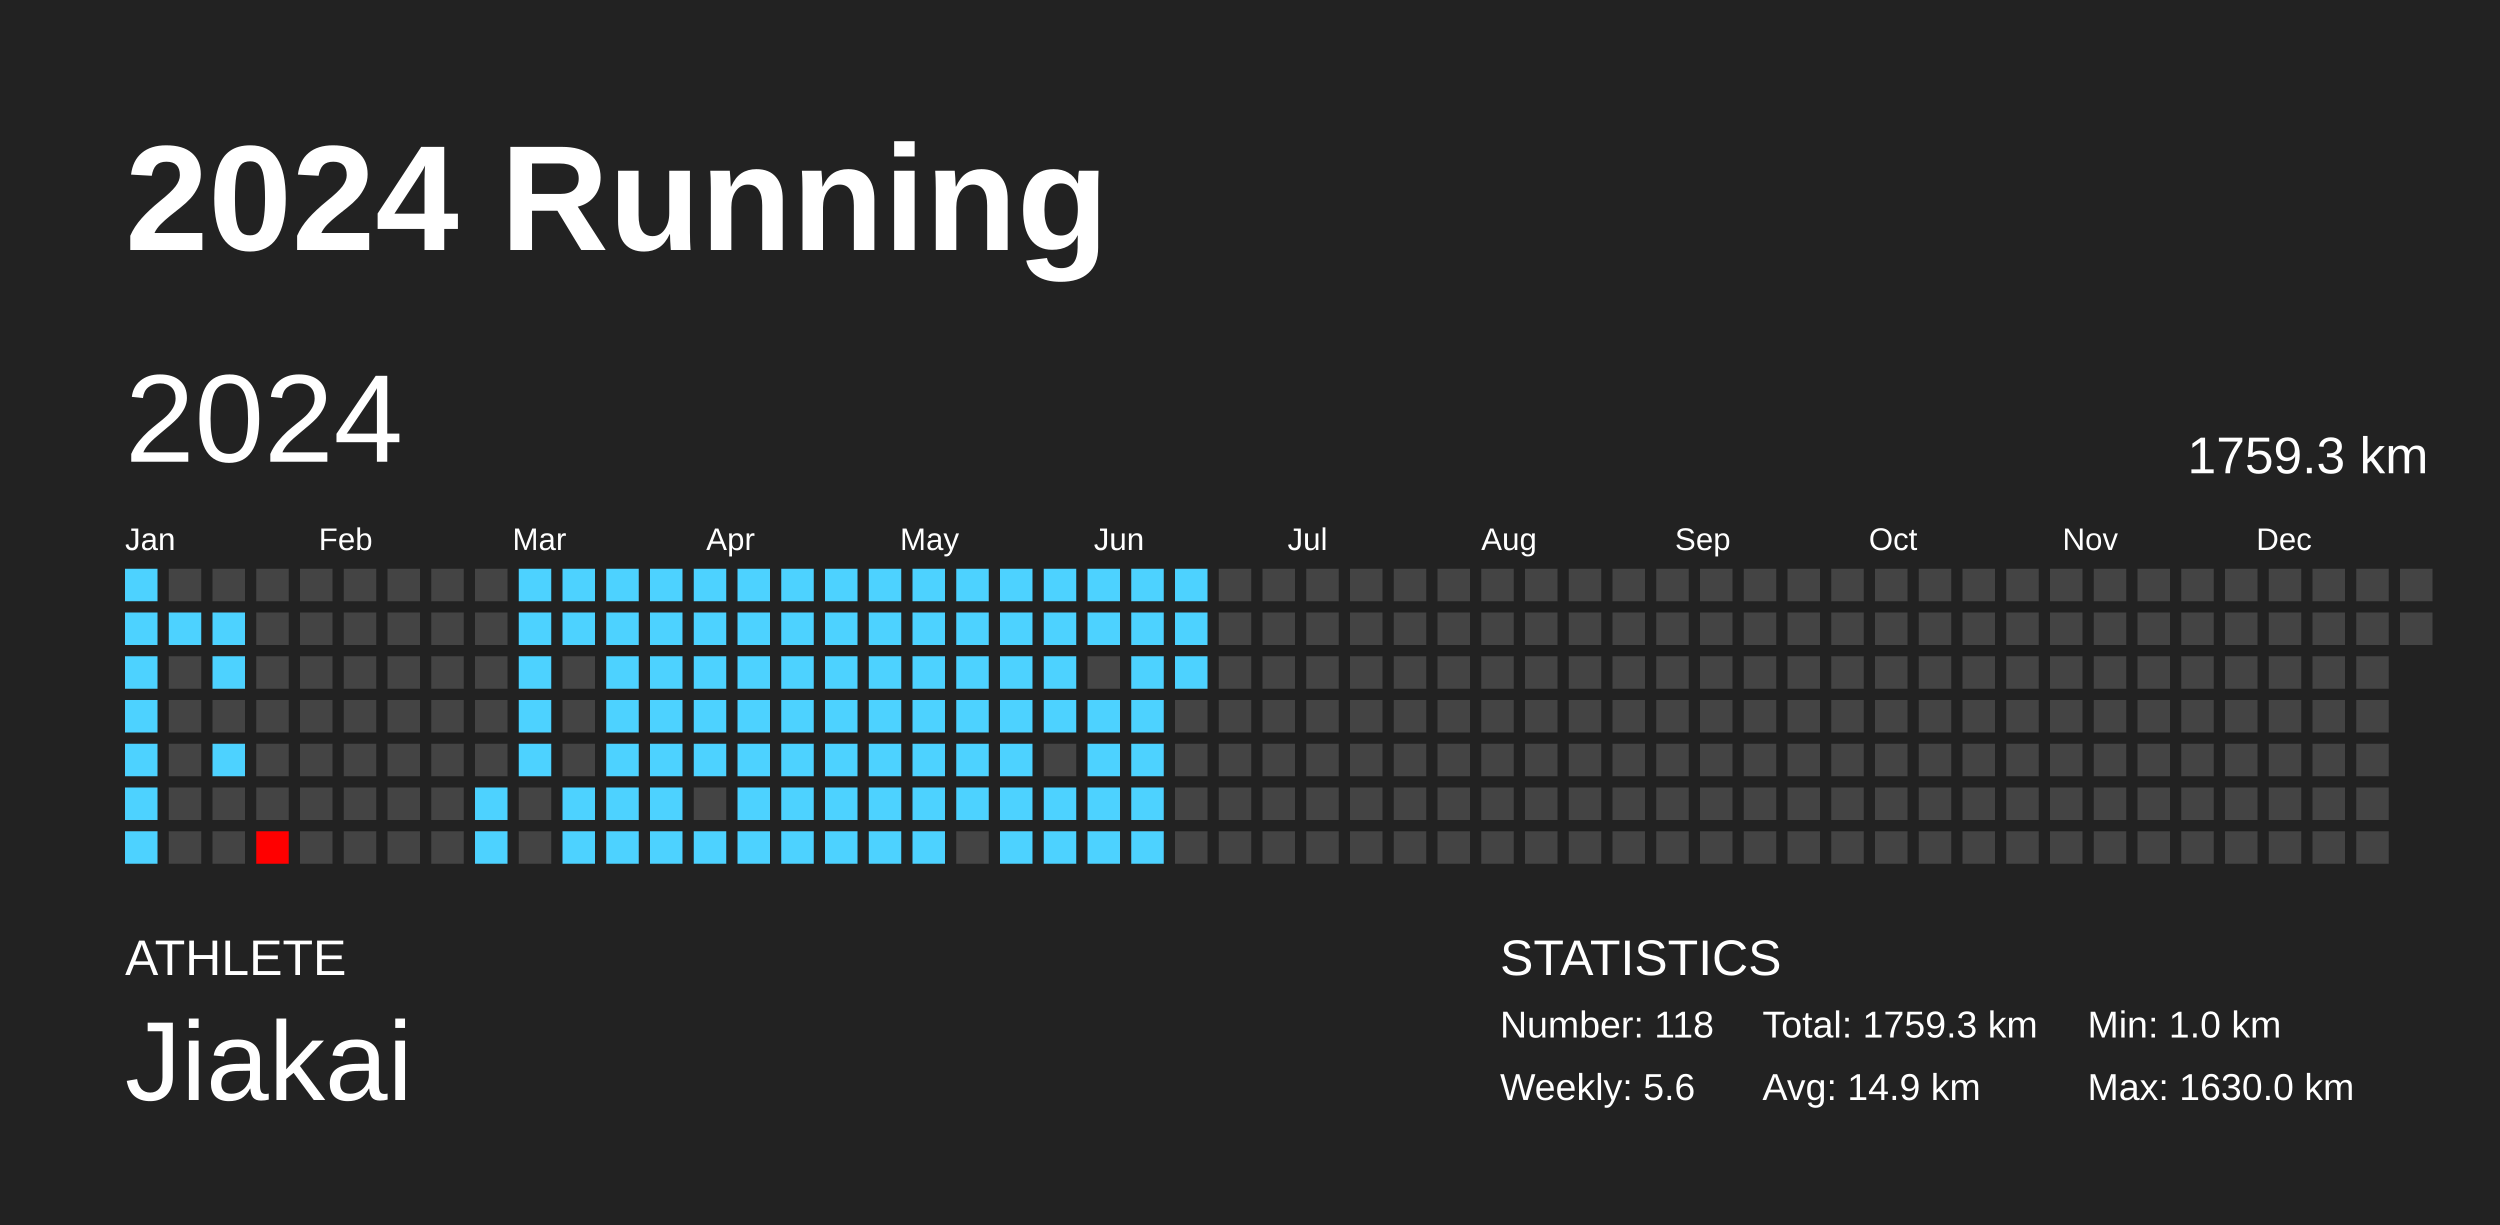
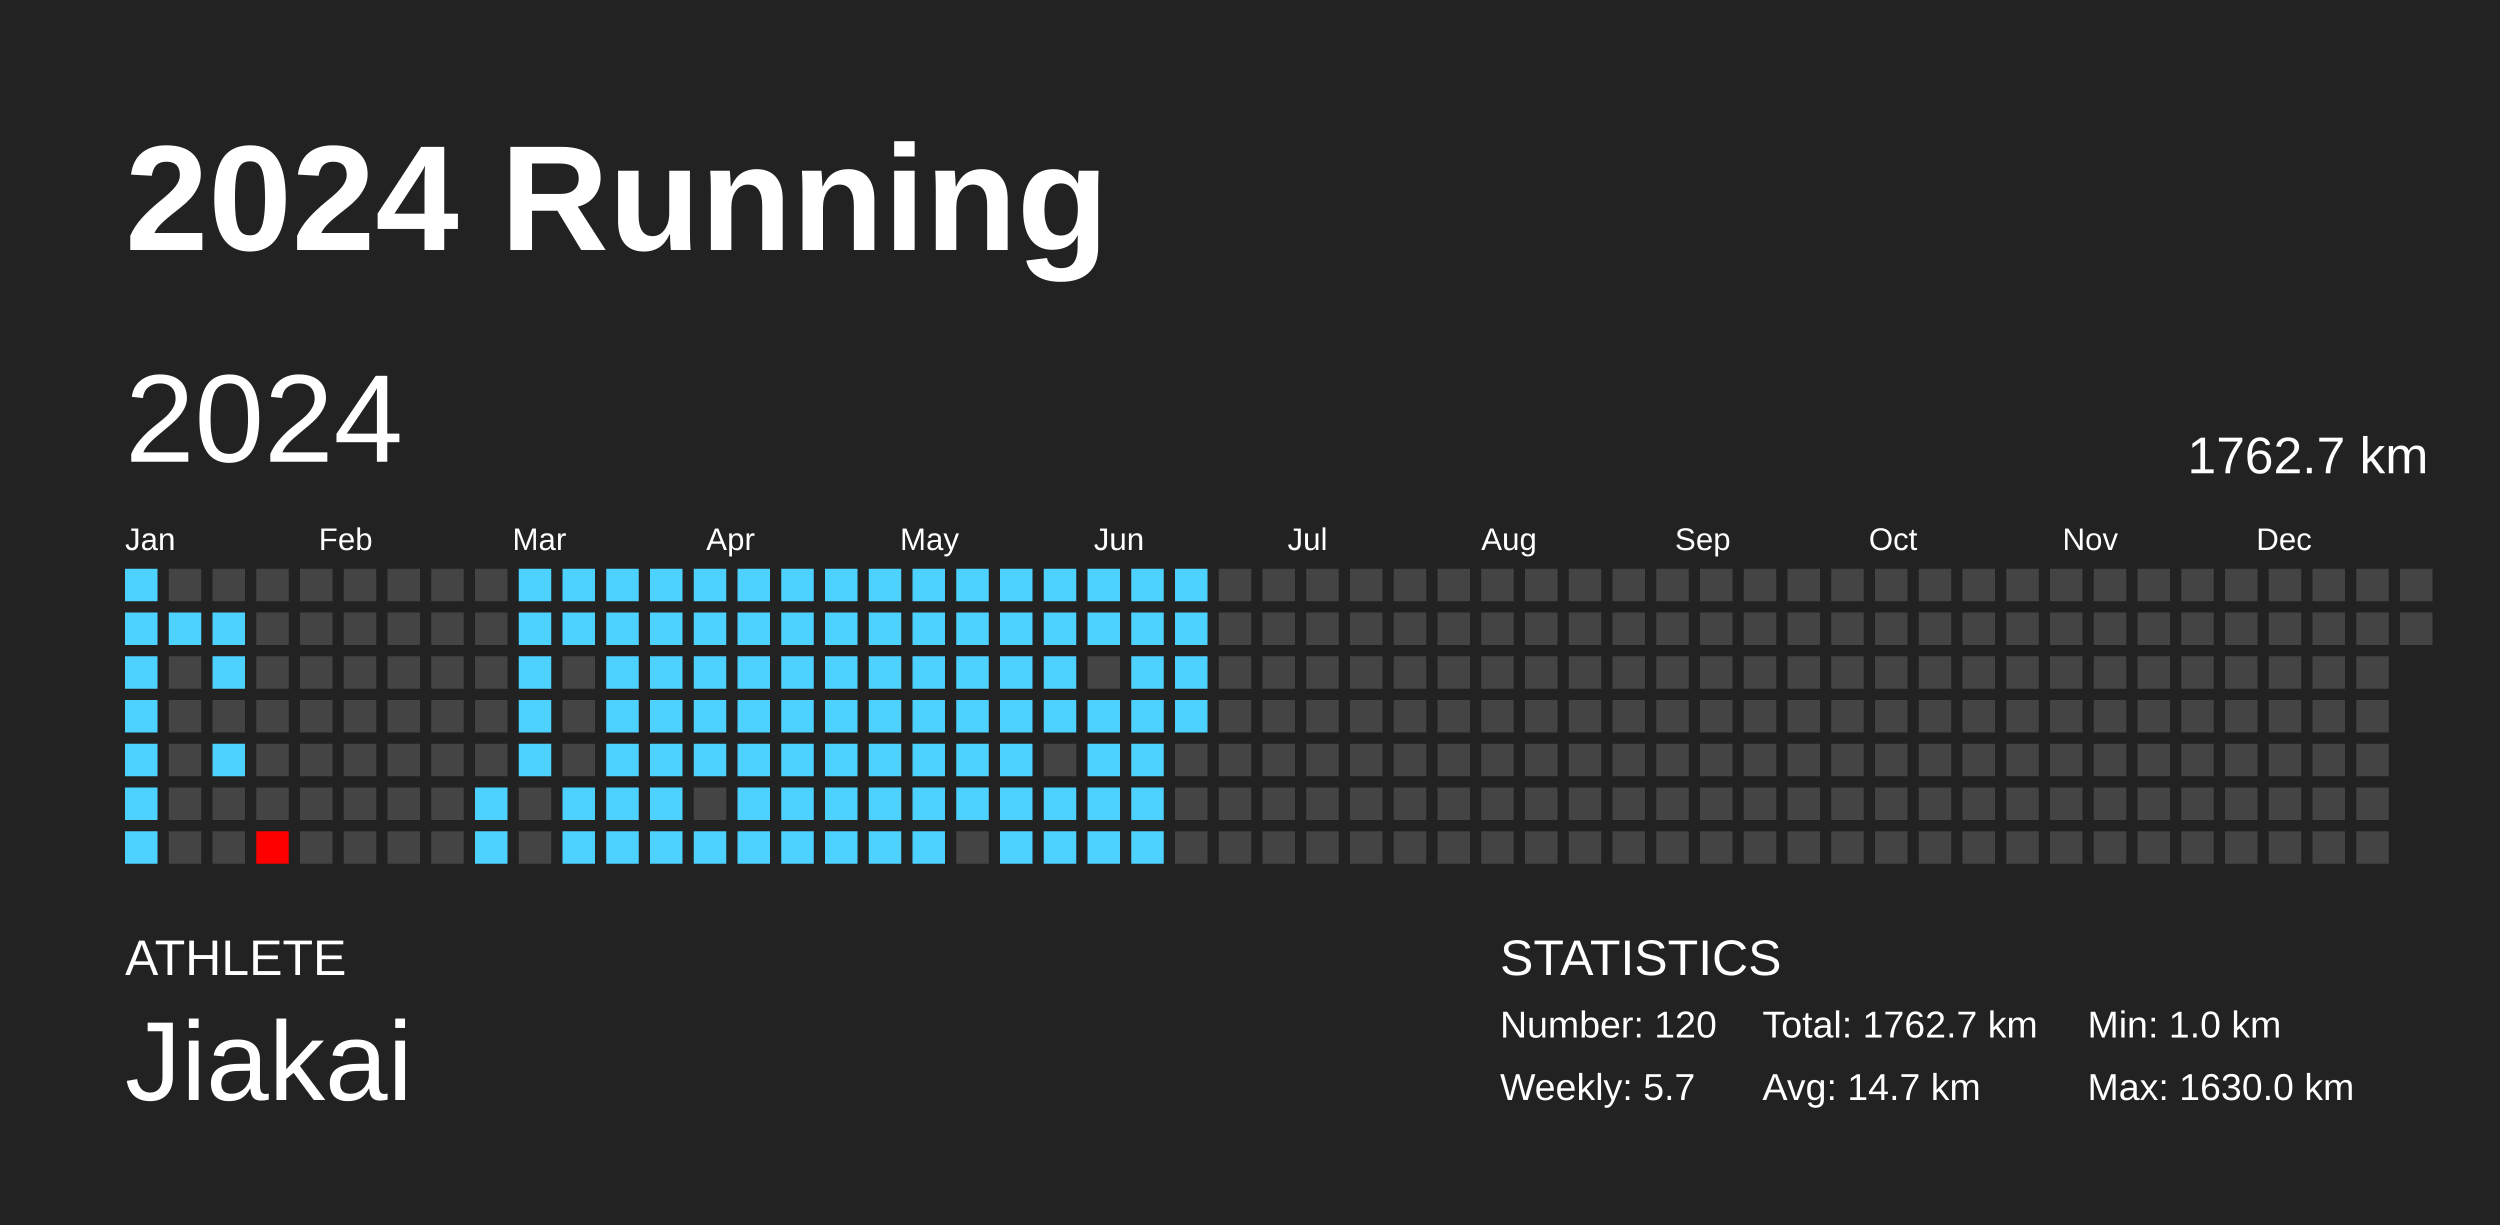
<svg xmlns="http://www.w3.org/2000/svg" baseProfile="full" height="98mm" version="1.1" viewBox="0,0,200,98" width="200mm">
  <defs />
  <rect fill="#222222" height="98" width="200" x="0" y="0" />
  <text fill="#FFFFFF" style="font-size:12px; font-family:Arial; font-weight:bold;" x="10" y="20">2024 Running</text>
  <text fill="#FFFFFF" style="font-size:4px; font-family:Arial" x="10" y="78">ATHLETE</text>
  <text fill="#FFFFFF" style="font-size:9px; font-family:Arial" x="10" y="88">Jiakai</text>
  <text fill="#FFFFFF" style="font-size:4px; font-family:Arial" x="120" y="78">STATISTICS</text>
-   <text fill="#FFFFFF" style="font-size:3px; font-family:Arial" x="120" y="83">Number: 118</text>
-   <text fill="#FFFFFF" style="font-size:3px; font-family:Arial" x="120" y="88">Weekly: 5.6</text>
-   <text fill="#FFFFFF" style="font-size:3px; font-family:Arial" x="141" y="83">Total: 1759.3 km</text>
-   <text fill="#FFFFFF" style="font-size:3px; font-family:Arial" x="141" y="88">Avg: 14.9 km</text>
+   <text fill="#FFFFFF" style="font-size:3px; font-family:Arial" x="120" y="83">Number: 120</text>
+   <text fill="#FFFFFF" style="font-size:3px; font-family:Arial" x="120" y="88">Weekly: 5.7</text>
+   <text fill="#FFFFFF" style="font-size:3px; font-family:Arial" x="141" y="83">Total: 1762.7 km</text>
+   <text fill="#FFFFFF" style="font-size:3px; font-family:Arial" x="141" y="88">Avg: 14.7 km</text>
  <text fill="#FFFFFF" style="font-size:3px; font-family:Arial" x="167" y="83">Min: 1.0 km</text>
  <text fill="#FFFFFF" style="font-size:3px; font-family:Arial" x="167" y="88">Max: 1630.0 km</text>
  <text dominant-baseline="hanging" fill="#FFFFFF" style="font-size:10.0px; font-family:Arial;" x="10" y="30">2024</text>
-   <text dominant-baseline="hanging" fill="#FFFFFF" style="font-size:4.125px; font-family:Arial;" x="175" y="35">1759.3 km</text>
+   <text dominant-baseline="hanging" fill="#FFFFFF" style="font-size:4.125px; font-family:Arial;" x="175" y="35">1762.7 km</text>
  <text fill="#FFFFFF" style="font-size:2.5px; font-family:Arial" x="10.0" y="44">Jan</text>
  <text fill="#FFFFFF" style="font-size:2.5px; font-family:Arial" x="25.5" y="44">Feb</text>
  <text fill="#FFFFFF" style="font-size:2.5px; font-family:Arial" x="41.0" y="44">Mar</text>
  <text fill="#FFFFFF" style="font-size:2.5px; font-family:Arial" x="56.5" y="44">Apr</text>
  <text fill="#FFFFFF" style="font-size:2.5px; font-family:Arial" x="72.0" y="44">May</text>
  <text fill="#FFFFFF" style="font-size:2.5px; font-family:Arial" x="87.5" y="44">Jun</text>
  <text fill="#FFFFFF" style="font-size:2.5px; font-family:Arial" x="103.0" y="44">Jul</text>
  <text fill="#FFFFFF" style="font-size:2.5px; font-family:Arial" x="118.5" y="44">Aug</text>
  <text fill="#FFFFFF" style="font-size:2.5px; font-family:Arial" x="134.0" y="44">Sep</text>
  <text fill="#FFFFFF" style="font-size:2.5px; font-family:Arial" x="149.5" y="44">Oct</text>
  <text fill="#FFFFFF" style="font-size:2.5px; font-family:Arial" x="165.0" y="44">Nov</text>
  <text fill="#FFFFFF" style="font-size:2.5px; font-family:Arial" x="180.5" y="44">Dec</text>
  <rect fill="#4dd2ff" height="2.6" width="2.6" x="10.0" y="45.5" />
  <rect fill="#4dd2ff" height="2.6" width="2.6" x="10.0" y="49.0" />
  <rect fill="#4dd2ff" height="2.6" width="2.6" x="10.0" y="52.5" />
  <rect fill="#4dd2ff" height="2.6" width="2.6" x="10.0" y="56.0" />
  <rect fill="#4dd2ff" height="2.6" width="2.6" x="10.0" y="59.5" />
  <rect fill="#4dd2ff" height="2.6" width="2.6" x="10.0" y="63.0" />
  <rect fill="#4dd2ff" height="2.6" width="2.6" x="10.0" y="66.5" />
  <rect fill="#444444" height="2.6" width="2.6" x="13.5" y="45.5" />
  <rect fill="#4dd2ff" height="2.6" width="2.6" x="13.5" y="49.0" />
  <rect fill="#444444" height="2.6" width="2.6" x="13.5" y="52.5" />
  <rect fill="#444444" height="2.6" width="2.6" x="13.5" y="56.0" />
  <rect fill="#444444" height="2.6" width="2.6" x="13.5" y="59.5" />
  <rect fill="#444444" height="2.6" width="2.6" x="13.5" y="63.0" />
  <rect fill="#444444" height="2.6" width="2.6" x="13.5" y="66.5" />
  <rect fill="#444444" height="2.6" width="2.6" x="17.0" y="45.5" />
  <rect fill="#4dd2ff" height="2.6" width="2.6" x="17.0" y="49.0" />
  <rect fill="#4dd2ff" height="2.6" width="2.6" x="17.0" y="52.5" />
  <rect fill="#444444" height="2.6" width="2.6" x="17.0" y="56.0" />
  <rect fill="#4dd2ff" height="2.6" width="2.6" x="17.0" y="59.5" />
  <rect fill="#444444" height="2.6" width="2.6" x="17.0" y="63.0" />
  <rect fill="#444444" height="2.6" width="2.6" x="17.0" y="66.5" />
  <rect fill="#444444" height="2.6" width="2.6" x="20.5" y="45.5" />
  <rect fill="#444444" height="2.6" width="2.6" x="20.5" y="49.0" />
  <rect fill="#444444" height="2.6" width="2.6" x="20.5" y="52.5" />
  <rect fill="#444444" height="2.6" width="2.6" x="20.5" y="56.0" />
  <rect fill="#444444" height="2.6" width="2.6" x="20.5" y="59.5" />
  <rect fill="#444444" height="2.6" width="2.6" x="20.5" y="63.0" />
  <rect fill="red" height="2.6" width="2.6" x="20.5" y="66.5" />
  <rect fill="#444444" height="2.6" width="2.6" x="24.0" y="45.5" />
  <rect fill="#444444" height="2.6" width="2.6" x="24.0" y="49.0" />
  <rect fill="#444444" height="2.6" width="2.6" x="24.0" y="52.5" />
  <rect fill="#444444" height="2.6" width="2.6" x="24.0" y="56.0" />
  <rect fill="#444444" height="2.6" width="2.6" x="24.0" y="59.5" />
  <rect fill="#444444" height="2.6" width="2.6" x="24.0" y="63.0" />
  <rect fill="#444444" height="2.6" width="2.6" x="24.0" y="66.5" />
  <rect fill="#444444" height="2.6" width="2.6" x="27.5" y="45.5" />
  <rect fill="#444444" height="2.6" width="2.6" x="27.5" y="49.0" />
  <rect fill="#444444" height="2.6" width="2.6" x="27.5" y="52.5" />
  <rect fill="#444444" height="2.6" width="2.6" x="27.5" y="56.0" />
  <rect fill="#444444" height="2.6" width="2.6" x="27.5" y="59.5" />
  <rect fill="#444444" height="2.6" width="2.6" x="27.5" y="63.0" />
  <rect fill="#444444" height="2.6" width="2.6" x="27.5" y="66.5" />
  <rect fill="#444444" height="2.6" width="2.6" x="31.0" y="45.5" />
  <rect fill="#444444" height="2.6" width="2.6" x="31.0" y="49.0" />
  <rect fill="#444444" height="2.6" width="2.6" x="31.0" y="52.5" />
  <rect fill="#444444" height="2.6" width="2.6" x="31.0" y="56.0" />
  <rect fill="#444444" height="2.6" width="2.6" x="31.0" y="59.5" />
  <rect fill="#444444" height="2.6" width="2.6" x="31.0" y="63.0" />
  <rect fill="#444444" height="2.6" width="2.6" x="31.0" y="66.5" />
  <rect fill="#444444" height="2.6" width="2.6" x="34.5" y="45.5" />
  <rect fill="#444444" height="2.6" width="2.6" x="34.5" y="49.0" />
  <rect fill="#444444" height="2.6" width="2.6" x="34.5" y="52.5" />
  <rect fill="#444444" height="2.6" width="2.6" x="34.5" y="56.0" />
  <rect fill="#444444" height="2.6" width="2.6" x="34.5" y="59.5" />
  <rect fill="#444444" height="2.6" width="2.6" x="34.5" y="63.0" />
  <rect fill="#444444" height="2.6" width="2.6" x="34.5" y="66.5" />
  <rect fill="#444444" height="2.6" width="2.6" x="38.0" y="45.5" />
  <rect fill="#444444" height="2.6" width="2.6" x="38.0" y="49.0" />
  <rect fill="#444444" height="2.6" width="2.6" x="38.0" y="52.5" />
  <rect fill="#444444" height="2.6" width="2.6" x="38.0" y="56.0" />
  <rect fill="#444444" height="2.6" width="2.6" x="38.0" y="59.5" />
  <rect fill="#4dd2ff" height="2.6" width="2.6" x="38.0" y="63.0" />
  <rect fill="#4dd2ff" height="2.6" width="2.6" x="38.0" y="66.5" />
  <rect fill="#4dd2ff" height="2.6" width="2.6" x="41.5" y="45.5" />
  <rect fill="#4dd2ff" height="2.6" width="2.6" x="41.5" y="49.0" />
  <rect fill="#4dd2ff" height="2.6" width="2.6" x="41.5" y="52.5" />
  <rect fill="#4dd2ff" height="2.6" width="2.6" x="41.5" y="56.0" />
  <rect fill="#4dd2ff" height="2.6" width="2.6" x="41.5" y="59.5" />
  <rect fill="#444444" height="2.6" width="2.6" x="41.5" y="63.0" />
  <rect fill="#444444" height="2.6" width="2.6" x="41.5" y="66.5" />
  <rect fill="#4dd2ff" height="2.6" width="2.6" x="45.0" y="45.5" />
  <rect fill="#4dd2ff" height="2.6" width="2.6" x="45.0" y="49.0" />
  <rect fill="#444444" height="2.6" width="2.6" x="45.0" y="52.5" />
  <rect fill="#444444" height="2.6" width="2.6" x="45.0" y="56.0" />
  <rect fill="#444444" height="2.6" width="2.6" x="45.0" y="59.5" />
  <rect fill="#4dd2ff" height="2.6" width="2.6" x="45.0" y="63.0" />
  <rect fill="#4dd2ff" height="2.6" width="2.6" x="45.0" y="66.5" />
  <rect fill="#4dd2ff" height="2.6" width="2.6" x="48.5" y="45.5" />
  <rect fill="#4dd2ff" height="2.6" width="2.6" x="48.5" y="49.0" />
  <rect fill="#4dd2ff" height="2.6" width="2.6" x="48.5" y="52.5" />
  <rect fill="#4dd2ff" height="2.6" width="2.6" x="48.5" y="56.0" />
  <rect fill="#4dd2ff" height="2.6" width="2.6" x="48.5" y="59.5" />
  <rect fill="#4dd2ff" height="2.6" width="2.6" x="48.5" y="63.0" />
  <rect fill="#4dd2ff" height="2.6" width="2.6" x="48.5" y="66.5" />
  <rect fill="#4dd2ff" height="2.6" width="2.6" x="52.0" y="45.5" />
  <rect fill="#4dd2ff" height="2.6" width="2.6" x="52.0" y="49.0" />
  <rect fill="#4dd2ff" height="2.6" width="2.6" x="52.0" y="52.5" />
  <rect fill="#4dd2ff" height="2.6" width="2.6" x="52.0" y="56.0" />
  <rect fill="#4dd2ff" height="2.6" width="2.6" x="52.0" y="59.5" />
  <rect fill="#4dd2ff" height="2.6" width="2.6" x="52.0" y="63.0" />
  <rect fill="#4dd2ff" height="2.6" width="2.6" x="52.0" y="66.5" />
  <rect fill="#4dd2ff" height="2.6" width="2.6" x="55.5" y="45.5" />
  <rect fill="#4dd2ff" height="2.6" width="2.6" x="55.5" y="49.0" />
  <rect fill="#4dd2ff" height="2.6" width="2.6" x="55.5" y="52.5" />
  <rect fill="#4dd2ff" height="2.6" width="2.6" x="55.5" y="56.0" />
  <rect fill="#4dd2ff" height="2.6" width="2.6" x="55.5" y="59.5" />
  <rect fill="#444444" height="2.6" width="2.6" x="55.5" y="63.0" />
  <rect fill="#4dd2ff" height="2.6" width="2.6" x="55.5" y="66.5" />
  <rect fill="#4dd2ff" height="2.6" width="2.6" x="59.0" y="45.5" />
  <rect fill="#4dd2ff" height="2.6" width="2.6" x="59.0" y="49.0" />
  <rect fill="#4dd2ff" height="2.6" width="2.6" x="59.0" y="52.5" />
  <rect fill="#4dd2ff" height="2.6" width="2.6" x="59.0" y="56.0" />
  <rect fill="#4dd2ff" height="2.6" width="2.6" x="59.0" y="59.5" />
  <rect fill="#4dd2ff" height="2.6" width="2.6" x="59.0" y="63.0" />
  <rect fill="#4dd2ff" height="2.6" width="2.6" x="59.0" y="66.5" />
  <rect fill="#4dd2ff" height="2.6" width="2.6" x="62.5" y="45.5" />
  <rect fill="#4dd2ff" height="2.6" width="2.6" x="62.5" y="49.0" />
  <rect fill="#4dd2ff" height="2.6" width="2.6" x="62.5" y="52.5" />
  <rect fill="#4dd2ff" height="2.6" width="2.6" x="62.5" y="56.0" />
  <rect fill="#4dd2ff" height="2.6" width="2.6" x="62.5" y="59.5" />
  <rect fill="#4dd2ff" height="2.6" width="2.6" x="62.5" y="63.0" />
  <rect fill="#4dd2ff" height="2.6" width="2.6" x="62.5" y="66.5" />
  <rect fill="#4dd2ff" height="2.6" width="2.6" x="66.0" y="45.5" />
  <rect fill="#4dd2ff" height="2.6" width="2.6" x="66.0" y="49.0" />
  <rect fill="#4dd2ff" height="2.6" width="2.6" x="66.0" y="52.5" />
  <rect fill="#4dd2ff" height="2.6" width="2.6" x="66.0" y="56.0" />
  <rect fill="#4dd2ff" height="2.6" width="2.6" x="66.0" y="59.5" />
  <rect fill="#4dd2ff" height="2.6" width="2.6" x="66.0" y="63.0" />
  <rect fill="#4dd2ff" height="2.6" width="2.6" x="66.0" y="66.5" />
  <rect fill="#4dd2ff" height="2.6" width="2.6" x="69.5" y="45.5" />
  <rect fill="#4dd2ff" height="2.6" width="2.6" x="69.5" y="49.0" />
  <rect fill="#4dd2ff" height="2.6" width="2.6" x="69.5" y="52.5" />
  <rect fill="#4dd2ff" height="2.6" width="2.6" x="69.5" y="56.0" />
  <rect fill="#4dd2ff" height="2.6" width="2.6" x="69.5" y="59.5" />
  <rect fill="#4dd2ff" height="2.6" width="2.6" x="69.5" y="63.0" />
  <rect fill="#4dd2ff" height="2.6" width="2.6" x="69.5" y="66.5" />
  <rect fill="#4dd2ff" height="2.6" width="2.6" x="73.0" y="45.5" />
  <rect fill="#4dd2ff" height="2.6" width="2.6" x="73.0" y="49.0" />
  <rect fill="#4dd2ff" height="2.6" width="2.6" x="73.0" y="52.5" />
  <rect fill="#4dd2ff" height="2.6" width="2.6" x="73.0" y="56.0" />
  <rect fill="#4dd2ff" height="2.6" width="2.6" x="73.0" y="59.5" />
  <rect fill="#4dd2ff" height="2.6" width="2.6" x="73.0" y="63.0" />
  <rect fill="#4dd2ff" height="2.6" width="2.6" x="73.0" y="66.5" />
  <rect fill="#4dd2ff" height="2.6" width="2.6" x="76.5" y="45.5" />
  <rect fill="#4dd2ff" height="2.6" width="2.6" x="76.5" y="49.0" />
  <rect fill="#4dd2ff" height="2.6" width="2.6" x="76.5" y="52.5" />
  <rect fill="#4dd2ff" height="2.6" width="2.6" x="76.5" y="56.0" />
  <rect fill="#4dd2ff" height="2.6" width="2.6" x="76.5" y="59.5" />
  <rect fill="#4dd2ff" height="2.6" width="2.6" x="76.5" y="63.0" />
  <rect fill="#444444" height="2.6" width="2.6" x="76.5" y="66.5" />
  <rect fill="#4dd2ff" height="2.6" width="2.6" x="80.0" y="45.5" />
  <rect fill="#4dd2ff" height="2.6" width="2.6" x="80.0" y="49.0" />
  <rect fill="#4dd2ff" height="2.6" width="2.6" x="80.0" y="52.5" />
  <rect fill="#4dd2ff" height="2.6" width="2.6" x="80.0" y="56.0" />
  <rect fill="#4dd2ff" height="2.6" width="2.6" x="80.0" y="59.5" />
  <rect fill="#4dd2ff" height="2.6" width="2.6" x="80.0" y="63.0" />
  <rect fill="#4dd2ff" height="2.6" width="2.6" x="80.0" y="66.5" />
  <rect fill="#4dd2ff" height="2.6" width="2.6" x="83.5" y="45.5" />
  <rect fill="#4dd2ff" height="2.6" width="2.6" x="83.5" y="49.0" />
  <rect fill="#4dd2ff" height="2.6" width="2.6" x="83.5" y="52.5" />
  <rect fill="#4dd2ff" height="2.6" width="2.6" x="83.5" y="56.0" />
  <rect fill="#444444" height="2.6" width="2.6" x="83.5" y="59.5" />
  <rect fill="#4dd2ff" height="2.6" width="2.6" x="83.5" y="63.0" />
  <rect fill="#4dd2ff" height="2.6" width="2.6" x="83.5" y="66.5" />
  <rect fill="#4dd2ff" height="2.6" width="2.6" x="87.0" y="45.5" />
  <rect fill="#4dd2ff" height="2.6" width="2.6" x="87.0" y="49.0" />
  <rect fill="#444444" height="2.6" width="2.6" x="87.0" y="52.5" />
  <rect fill="#4dd2ff" height="2.6" width="2.6" x="87.0" y="56.0" />
  <rect fill="#4dd2ff" height="2.6" width="2.6" x="87.0" y="59.5" />
  <rect fill="#4dd2ff" height="2.6" width="2.6" x="87.0" y="63.0" />
  <rect fill="#4dd2ff" height="2.6" width="2.6" x="87.0" y="66.5" />
  <rect fill="#4dd2ff" height="2.6" width="2.6" x="90.5" y="45.5" />
  <rect fill="#4dd2ff" height="2.6" width="2.6" x="90.5" y="49.0" />
  <rect fill="#4dd2ff" height="2.6" width="2.6" x="90.5" y="52.5" />
  <rect fill="#4dd2ff" height="2.6" width="2.6" x="90.5" y="56.0" />
  <rect fill="#4dd2ff" height="2.6" width="2.6" x="90.5" y="59.5" />
  <rect fill="#4dd2ff" height="2.6" width="2.6" x="90.5" y="63.0" />
  <rect fill="#4dd2ff" height="2.6" width="2.6" x="90.5" y="66.5" />
  <rect fill="#4dd2ff" height="2.6" width="2.6" x="94.0" y="45.5" />
  <rect fill="#4dd2ff" height="2.6" width="2.6" x="94.0" y="49.0" />
  <rect fill="#4dd2ff" height="2.6" width="2.6" x="94.0" y="52.5" />
-   <rect fill="#444444" height="2.6" width="2.6" x="94.0" y="56.0" />
+   <rect fill="#4dd2ff" height="2.6" width="2.6" x="94.0" y="56.0" />
  <rect fill="#444444" height="2.6" width="2.6" x="94.0" y="59.5" />
  <rect fill="#444444" height="2.6" width="2.6" x="94.0" y="63.0" />
  <rect fill="#444444" height="2.6" width="2.6" x="94.0" y="66.5" />
  <rect fill="#444444" height="2.6" width="2.6" x="97.5" y="45.5" />
  <rect fill="#444444" height="2.6" width="2.6" x="97.5" y="49.0" />
  <rect fill="#444444" height="2.6" width="2.6" x="97.5" y="52.5" />
  <rect fill="#444444" height="2.6" width="2.6" x="97.5" y="56.0" />
  <rect fill="#444444" height="2.6" width="2.6" x="97.5" y="59.5" />
  <rect fill="#444444" height="2.6" width="2.6" x="97.5" y="63.0" />
  <rect fill="#444444" height="2.6" width="2.6" x="97.5" y="66.5" />
  <rect fill="#444444" height="2.6" width="2.6" x="101.0" y="45.5" />
  <rect fill="#444444" height="2.6" width="2.6" x="101.0" y="49.0" />
  <rect fill="#444444" height="2.6" width="2.6" x="101.0" y="52.5" />
  <rect fill="#444444" height="2.6" width="2.6" x="101.0" y="56.0" />
  <rect fill="#444444" height="2.6" width="2.6" x="101.0" y="59.5" />
  <rect fill="#444444" height="2.6" width="2.6" x="101.0" y="63.0" />
  <rect fill="#444444" height="2.6" width="2.6" x="101.0" y="66.5" />
  <rect fill="#444444" height="2.6" width="2.6" x="104.5" y="45.5" />
  <rect fill="#444444" height="2.6" width="2.6" x="104.5" y="49.0" />
  <rect fill="#444444" height="2.6" width="2.6" x="104.5" y="52.5" />
  <rect fill="#444444" height="2.6" width="2.6" x="104.5" y="56.0" />
  <rect fill="#444444" height="2.6" width="2.6" x="104.5" y="59.5" />
  <rect fill="#444444" height="2.6" width="2.6" x="104.5" y="63.0" />
  <rect fill="#444444" height="2.6" width="2.6" x="104.5" y="66.5" />
  <rect fill="#444444" height="2.6" width="2.6" x="108.0" y="45.5" />
  <rect fill="#444444" height="2.6" width="2.6" x="108.0" y="49.0" />
  <rect fill="#444444" height="2.6" width="2.6" x="108.0" y="52.5" />
  <rect fill="#444444" height="2.6" width="2.6" x="108.0" y="56.0" />
  <rect fill="#444444" height="2.6" width="2.6" x="108.0" y="59.5" />
  <rect fill="#444444" height="2.6" width="2.6" x="108.0" y="63.0" />
  <rect fill="#444444" height="2.6" width="2.6" x="108.0" y="66.5" />
  <rect fill="#444444" height="2.6" width="2.6" x="111.5" y="45.5" />
  <rect fill="#444444" height="2.6" width="2.6" x="111.5" y="49.0" />
  <rect fill="#444444" height="2.6" width="2.6" x="111.5" y="52.5" />
  <rect fill="#444444" height="2.6" width="2.6" x="111.5" y="56.0" />
  <rect fill="#444444" height="2.6" width="2.6" x="111.5" y="59.5" />
  <rect fill="#444444" height="2.6" width="2.6" x="111.5" y="63.0" />
  <rect fill="#444444" height="2.6" width="2.6" x="111.5" y="66.5" />
  <rect fill="#444444" height="2.6" width="2.6" x="115.0" y="45.5" />
  <rect fill="#444444" height="2.6" width="2.6" x="115.0" y="49.0" />
  <rect fill="#444444" height="2.6" width="2.6" x="115.0" y="52.5" />
  <rect fill="#444444" height="2.6" width="2.6" x="115.0" y="56.0" />
  <rect fill="#444444" height="2.6" width="2.6" x="115.0" y="59.5" />
  <rect fill="#444444" height="2.6" width="2.6" x="115.0" y="63.0" />
  <rect fill="#444444" height="2.6" width="2.6" x="115.0" y="66.5" />
  <rect fill="#444444" height="2.6" width="2.6" x="118.5" y="45.5" />
  <rect fill="#444444" height="2.6" width="2.6" x="118.5" y="49.0" />
  <rect fill="#444444" height="2.6" width="2.6" x="118.5" y="52.5" />
  <rect fill="#444444" height="2.6" width="2.6" x="118.5" y="56.0" />
  <rect fill="#444444" height="2.6" width="2.6" x="118.5" y="59.5" />
  <rect fill="#444444" height="2.6" width="2.6" x="118.5" y="63.0" />
  <rect fill="#444444" height="2.6" width="2.6" x="118.5" y="66.5" />
  <rect fill="#444444" height="2.6" width="2.6" x="122.0" y="45.5" />
  <rect fill="#444444" height="2.6" width="2.6" x="122.0" y="49.0" />
  <rect fill="#444444" height="2.6" width="2.6" x="122.0" y="52.5" />
  <rect fill="#444444" height="2.6" width="2.6" x="122.0" y="56.0" />
  <rect fill="#444444" height="2.6" width="2.6" x="122.0" y="59.5" />
  <rect fill="#444444" height="2.6" width="2.6" x="122.0" y="63.0" />
  <rect fill="#444444" height="2.6" width="2.6" x="122.0" y="66.5" />
  <rect fill="#444444" height="2.6" width="2.6" x="125.5" y="45.5" />
  <rect fill="#444444" height="2.6" width="2.6" x="125.5" y="49.0" />
  <rect fill="#444444" height="2.6" width="2.6" x="125.5" y="52.5" />
  <rect fill="#444444" height="2.6" width="2.6" x="125.5" y="56.0" />
  <rect fill="#444444" height="2.6" width="2.6" x="125.5" y="59.5" />
  <rect fill="#444444" height="2.6" width="2.6" x="125.5" y="63.0" />
  <rect fill="#444444" height="2.6" width="2.6" x="125.5" y="66.5" />
  <rect fill="#444444" height="2.6" width="2.6" x="129.0" y="45.5" />
  <rect fill="#444444" height="2.6" width="2.6" x="129.0" y="49.0" />
  <rect fill="#444444" height="2.6" width="2.6" x="129.0" y="52.5" />
  <rect fill="#444444" height="2.6" width="2.6" x="129.0" y="56.0" />
  <rect fill="#444444" height="2.6" width="2.6" x="129.0" y="59.5" />
  <rect fill="#444444" height="2.6" width="2.6" x="129.0" y="63.0" />
  <rect fill="#444444" height="2.6" width="2.6" x="129.0" y="66.5" />
  <rect fill="#444444" height="2.6" width="2.6" x="132.5" y="45.5" />
  <rect fill="#444444" height="2.6" width="2.6" x="132.5" y="49.0" />
  <rect fill="#444444" height="2.6" width="2.6" x="132.5" y="52.5" />
  <rect fill="#444444" height="2.6" width="2.6" x="132.5" y="56.0" />
  <rect fill="#444444" height="2.6" width="2.6" x="132.5" y="59.5" />
  <rect fill="#444444" height="2.6" width="2.6" x="132.5" y="63.0" />
  <rect fill="#444444" height="2.6" width="2.6" x="132.5" y="66.5" />
  <rect fill="#444444" height="2.6" width="2.6" x="136.0" y="45.5" />
  <rect fill="#444444" height="2.6" width="2.6" x="136.0" y="49.0" />
  <rect fill="#444444" height="2.6" width="2.6" x="136.0" y="52.5" />
  <rect fill="#444444" height="2.6" width="2.6" x="136.0" y="56.0" />
  <rect fill="#444444" height="2.6" width="2.6" x="136.0" y="59.5" />
  <rect fill="#444444" height="2.6" width="2.6" x="136.0" y="63.0" />
  <rect fill="#444444" height="2.6" width="2.6" x="136.0" y="66.5" />
  <rect fill="#444444" height="2.6" width="2.6" x="139.5" y="45.5" />
  <rect fill="#444444" height="2.6" width="2.6" x="139.5" y="49.0" />
  <rect fill="#444444" height="2.6" width="2.6" x="139.5" y="52.5" />
  <rect fill="#444444" height="2.6" width="2.6" x="139.5" y="56.0" />
  <rect fill="#444444" height="2.6" width="2.6" x="139.5" y="59.5" />
  <rect fill="#444444" height="2.6" width="2.6" x="139.5" y="63.0" />
  <rect fill="#444444" height="2.6" width="2.6" x="139.5" y="66.5" />
  <rect fill="#444444" height="2.6" width="2.6" x="143.0" y="45.5" />
  <rect fill="#444444" height="2.6" width="2.6" x="143.0" y="49.0" />
  <rect fill="#444444" height="2.6" width="2.6" x="143.0" y="52.5" />
  <rect fill="#444444" height="2.6" width="2.6" x="143.0" y="56.0" />
  <rect fill="#444444" height="2.6" width="2.6" x="143.0" y="59.5" />
  <rect fill="#444444" height="2.6" width="2.6" x="143.0" y="63.0" />
  <rect fill="#444444" height="2.6" width="2.6" x="143.0" y="66.5" />
  <rect fill="#444444" height="2.6" width="2.6" x="146.5" y="45.5" />
  <rect fill="#444444" height="2.6" width="2.6" x="146.5" y="49.0" />
  <rect fill="#444444" height="2.6" width="2.6" x="146.5" y="52.5" />
  <rect fill="#444444" height="2.6" width="2.6" x="146.5" y="56.0" />
  <rect fill="#444444" height="2.6" width="2.6" x="146.5" y="59.5" />
  <rect fill="#444444" height="2.6" width="2.6" x="146.5" y="63.0" />
  <rect fill="#444444" height="2.6" width="2.6" x="146.5" y="66.5" />
  <rect fill="#444444" height="2.6" width="2.6" x="150.0" y="45.5" />
  <rect fill="#444444" height="2.6" width="2.6" x="150.0" y="49.0" />
  <rect fill="#444444" height="2.6" width="2.6" x="150.0" y="52.5" />
  <rect fill="#444444" height="2.6" width="2.6" x="150.0" y="56.0" />
  <rect fill="#444444" height="2.6" width="2.6" x="150.0" y="59.5" />
  <rect fill="#444444" height="2.6" width="2.6" x="150.0" y="63.0" />
  <rect fill="#444444" height="2.6" width="2.6" x="150.0" y="66.5" />
  <rect fill="#444444" height="2.6" width="2.6" x="153.5" y="45.5" />
  <rect fill="#444444" height="2.6" width="2.6" x="153.5" y="49.0" />
  <rect fill="#444444" height="2.6" width="2.6" x="153.5" y="52.5" />
  <rect fill="#444444" height="2.6" width="2.6" x="153.5" y="56.0" />
  <rect fill="#444444" height="2.6" width="2.6" x="153.5" y="59.5" />
  <rect fill="#444444" height="2.6" width="2.6" x="153.5" y="63.0" />
  <rect fill="#444444" height="2.6" width="2.6" x="153.5" y="66.5" />
  <rect fill="#444444" height="2.6" width="2.6" x="157.0" y="45.5" />
  <rect fill="#444444" height="2.6" width="2.6" x="157.0" y="49.0" />
  <rect fill="#444444" height="2.6" width="2.6" x="157.0" y="52.5" />
  <rect fill="#444444" height="2.6" width="2.6" x="157.0" y="56.0" />
  <rect fill="#444444" height="2.6" width="2.6" x="157.0" y="59.5" />
  <rect fill="#444444" height="2.6" width="2.6" x="157.0" y="63.0" />
  <rect fill="#444444" height="2.6" width="2.6" x="157.0" y="66.5" />
  <rect fill="#444444" height="2.6" width="2.6" x="160.5" y="45.5" />
  <rect fill="#444444" height="2.6" width="2.6" x="160.5" y="49.0" />
  <rect fill="#444444" height="2.6" width="2.6" x="160.5" y="52.5" />
  <rect fill="#444444" height="2.6" width="2.6" x="160.5" y="56.0" />
  <rect fill="#444444" height="2.6" width="2.6" x="160.5" y="59.5" />
  <rect fill="#444444" height="2.6" width="2.6" x="160.5" y="63.0" />
  <rect fill="#444444" height="2.6" width="2.6" x="160.5" y="66.5" />
  <rect fill="#444444" height="2.6" width="2.6" x="164.0" y="45.5" />
  <rect fill="#444444" height="2.6" width="2.6" x="164.0" y="49.0" />
  <rect fill="#444444" height="2.6" width="2.6" x="164.0" y="52.5" />
  <rect fill="#444444" height="2.6" width="2.6" x="164.0" y="56.0" />
  <rect fill="#444444" height="2.6" width="2.6" x="164.0" y="59.5" />
  <rect fill="#444444" height="2.6" width="2.6" x="164.0" y="63.0" />
  <rect fill="#444444" height="2.6" width="2.6" x="164.0" y="66.5" />
  <rect fill="#444444" height="2.6" width="2.6" x="167.5" y="45.5" />
  <rect fill="#444444" height="2.6" width="2.6" x="167.5" y="49.0" />
  <rect fill="#444444" height="2.6" width="2.6" x="167.5" y="52.5" />
  <rect fill="#444444" height="2.6" width="2.6" x="167.5" y="56.0" />
  <rect fill="#444444" height="2.6" width="2.6" x="167.5" y="59.5" />
  <rect fill="#444444" height="2.6" width="2.6" x="167.5" y="63.0" />
  <rect fill="#444444" height="2.6" width="2.6" x="167.5" y="66.5" />
  <rect fill="#444444" height="2.6" width="2.6" x="171.0" y="45.5" />
  <rect fill="#444444" height="2.6" width="2.6" x="171.0" y="49.0" />
  <rect fill="#444444" height="2.6" width="2.6" x="171.0" y="52.5" />
  <rect fill="#444444" height="2.6" width="2.6" x="171.0" y="56.0" />
  <rect fill="#444444" height="2.6" width="2.6" x="171.0" y="59.5" />
  <rect fill="#444444" height="2.6" width="2.6" x="171.0" y="63.0" />
  <rect fill="#444444" height="2.6" width="2.6" x="171.0" y="66.5" />
  <rect fill="#444444" height="2.6" width="2.6" x="174.5" y="45.5" />
  <rect fill="#444444" height="2.6" width="2.6" x="174.5" y="49.0" />
  <rect fill="#444444" height="2.6" width="2.6" x="174.5" y="52.5" />
  <rect fill="#444444" height="2.6" width="2.6" x="174.5" y="56.0" />
  <rect fill="#444444" height="2.6" width="2.6" x="174.5" y="59.5" />
  <rect fill="#444444" height="2.6" width="2.6" x="174.5" y="63.0" />
  <rect fill="#444444" height="2.6" width="2.6" x="174.5" y="66.5" />
  <rect fill="#444444" height="2.6" width="2.6" x="178.0" y="45.5" />
  <rect fill="#444444" height="2.6" width="2.6" x="178.0" y="49.0" />
  <rect fill="#444444" height="2.6" width="2.6" x="178.0" y="52.5" />
  <rect fill="#444444" height="2.6" width="2.6" x="178.0" y="56.0" />
  <rect fill="#444444" height="2.6" width="2.6" x="178.0" y="59.5" />
  <rect fill="#444444" height="2.6" width="2.6" x="178.0" y="63.0" />
  <rect fill="#444444" height="2.6" width="2.6" x="178.0" y="66.5" />
  <rect fill="#444444" height="2.6" width="2.6" x="181.5" y="45.5" />
  <rect fill="#444444" height="2.6" width="2.6" x="181.5" y="49.0" />
  <rect fill="#444444" height="2.6" width="2.6" x="181.5" y="52.5" />
  <rect fill="#444444" height="2.6" width="2.6" x="181.5" y="56.0" />
  <rect fill="#444444" height="2.6" width="2.6" x="181.5" y="59.5" />
  <rect fill="#444444" height="2.6" width="2.6" x="181.5" y="63.0" />
  <rect fill="#444444" height="2.6" width="2.6" x="181.5" y="66.5" />
  <rect fill="#444444" height="2.6" width="2.6" x="185.0" y="45.5" />
  <rect fill="#444444" height="2.6" width="2.6" x="185.0" y="49.0" />
  <rect fill="#444444" height="2.6" width="2.6" x="185.0" y="52.5" />
  <rect fill="#444444" height="2.6" width="2.6" x="185.0" y="56.0" />
  <rect fill="#444444" height="2.6" width="2.6" x="185.0" y="59.5" />
  <rect fill="#444444" height="2.6" width="2.6" x="185.0" y="63.0" />
  <rect fill="#444444" height="2.6" width="2.6" x="185.0" y="66.5" />
  <rect fill="#444444" height="2.6" width="2.6" x="188.5" y="45.5" />
  <rect fill="#444444" height="2.6" width="2.6" x="188.5" y="49.0" />
  <rect fill="#444444" height="2.6" width="2.6" x="188.5" y="52.5" />
  <rect fill="#444444" height="2.6" width="2.6" x="188.5" y="56.0" />
  <rect fill="#444444" height="2.6" width="2.6" x="188.5" y="59.5" />
  <rect fill="#444444" height="2.6" width="2.6" x="188.5" y="63.0" />
  <rect fill="#444444" height="2.6" width="2.6" x="188.5" y="66.5" />
  <rect fill="#444444" height="2.6" width="2.6" x="192.0" y="45.5" />
  <rect fill="#444444" height="2.6" width="2.6" x="192.0" y="49.0" />
</svg>
